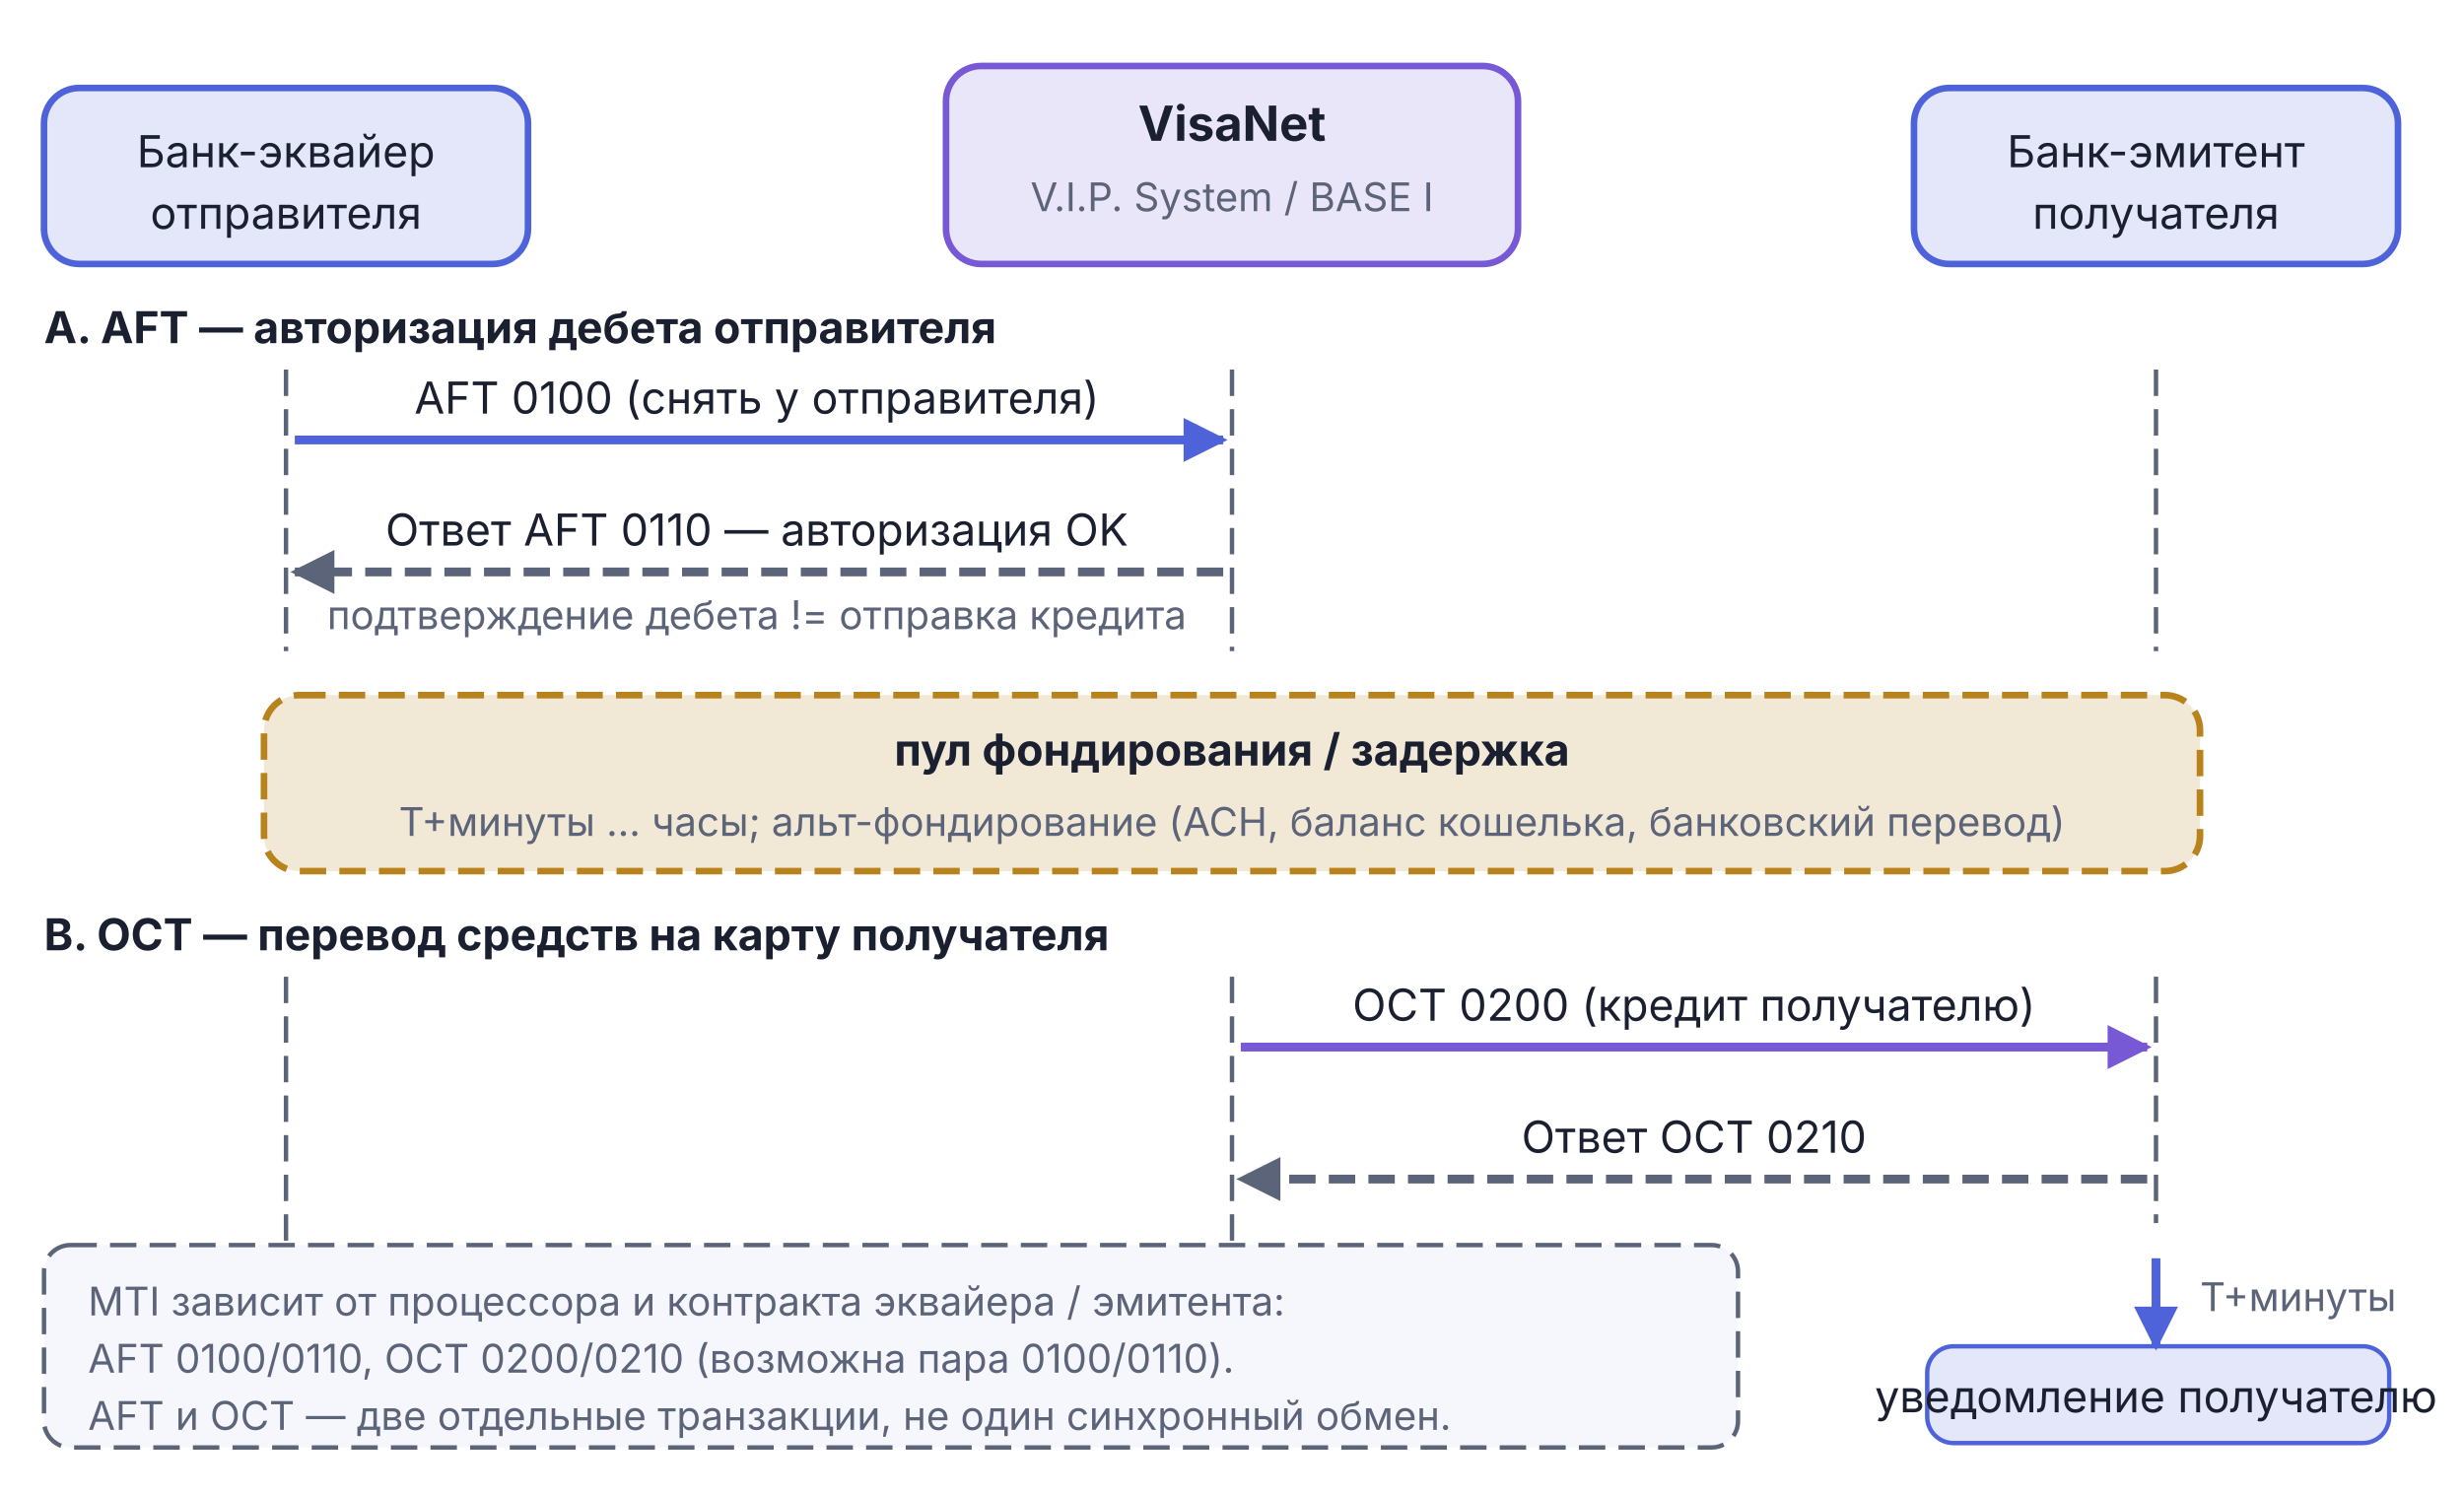
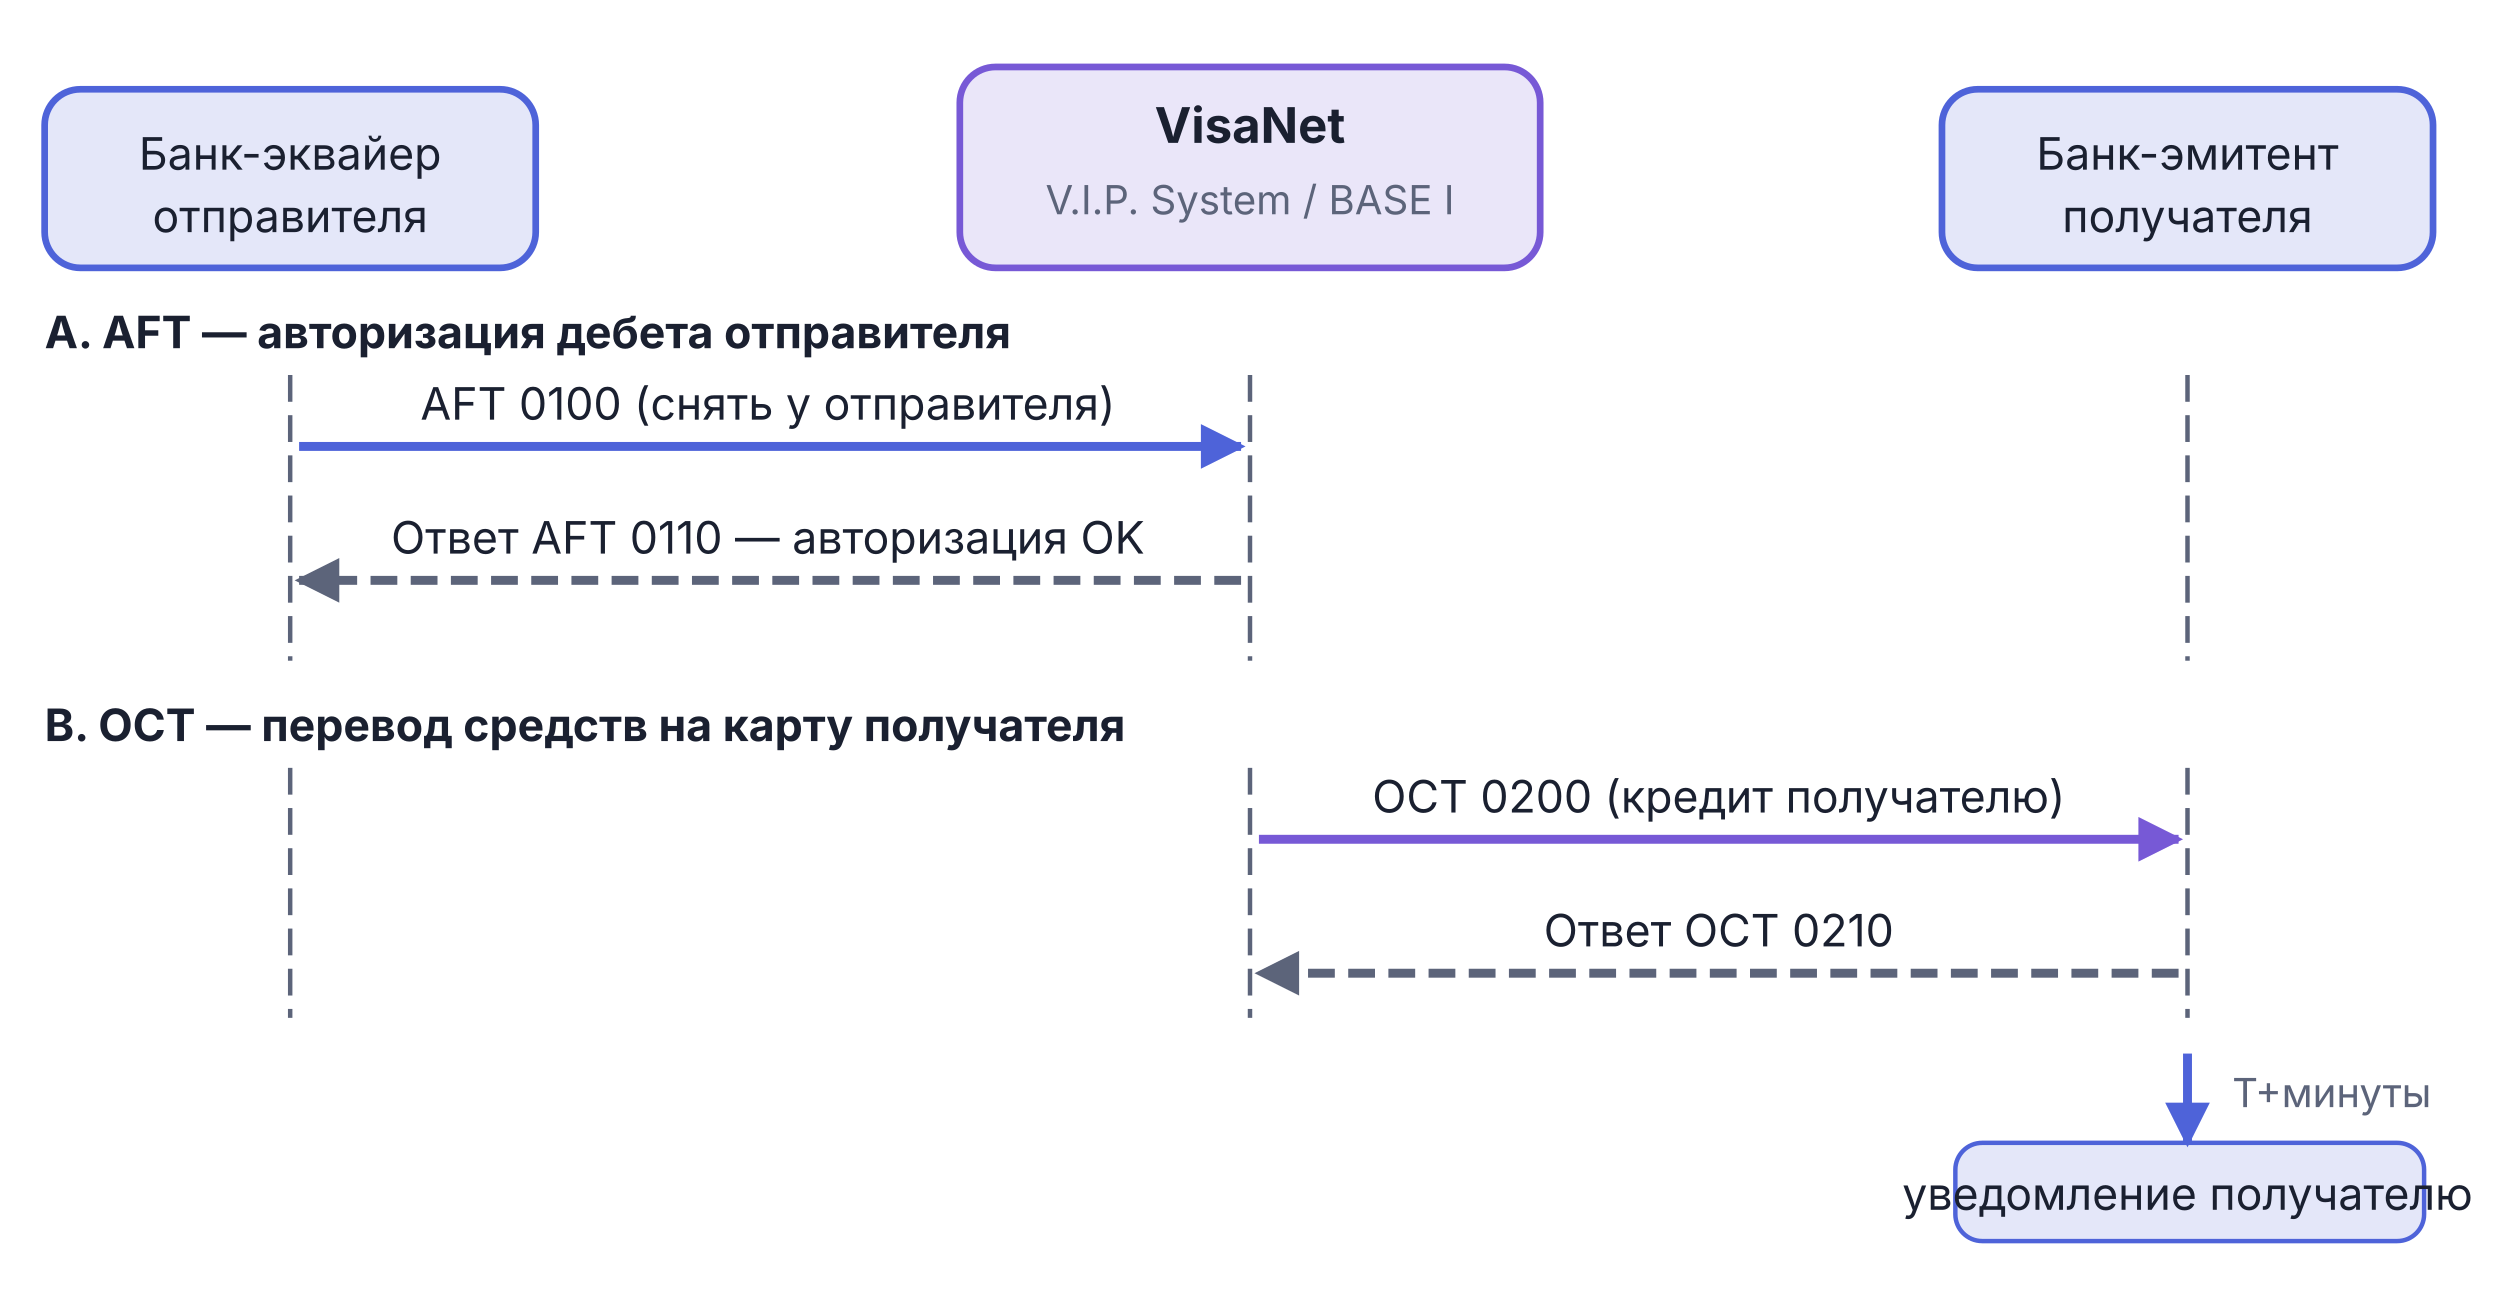
- <svg xmlns="http://www.w3.org/2000/svg" viewBox="0 0 560 340" width="560" height="340">
+ <svg xmlns="http://www.w3.org/2000/svg" viewBox="0 0 560 290" width="560" height="290">
  <defs>
    <marker id="arr-AccentA" viewBox="0 0 10 10" refX="9" refY="5" markerWidth="5" markerHeight="5" orient="auto">
      <path d="M0,0 L10,5 L0,10 Z" fill="#4E63D9" />
    </marker>
    <marker id="arr-AccentA-s" viewBox="0 0 10 10" refX="1" refY="5" markerWidth="5" markerHeight="5" orient="auto">
      <path d="M10,0 L0,5 L10,10 Z" fill="#4E63D9" />
    </marker>
    <marker id="arr-Muted" viewBox="0 0 10 10" refX="9" refY="5" markerWidth="5" markerHeight="5" orient="auto">
      <path d="M0,0 L10,5 L0,10 Z" fill="#5C647A" />
    </marker>
    <marker id="arr-Muted-s" viewBox="0 0 10 10" refX="1" refY="5" markerWidth="5" markerHeight="5" orient="auto">
      <path d="M10,0 L0,5 L10,10 Z" fill="#5C647A" />
    </marker>
    <marker id="arr-AccentB" viewBox="0 0 10 10" refX="9" refY="5" markerWidth="5" markerHeight="5" orient="auto">
      <path d="M0,0 L10,5 L0,10 Z" fill="#7759D6" />
    </marker>
    <marker id="arr-AccentB-s" viewBox="0 0 10 10" refX="1" refY="5" markerWidth="5" markerHeight="5" orient="auto">
      <path d="M10,0 L0,5 L10,10 Z" fill="#7759D6" />
    </marker>
  </defs>
  <rect x="10" y="20" width="110" height="40" rx="8" fill="#4E63D9" fill-opacity="0.15" stroke="#4E63D9" stroke-width="1.5" />
  <text x="65" y="38" text-anchor="middle" font-family="Inter, -apple-system, BlinkMacSystemFont, 'Helvetica Neue', Arial, sans-serif" font-size="10" font-weight="normal" fill="#1A2030">Банк-эквайер</text>
  <text x="65" y="52" text-anchor="middle" font-family="Inter, -apple-system, BlinkMacSystemFont, 'Helvetica Neue', Arial, sans-serif" font-size="10" font-weight="normal" fill="#1A2030">отправителя</text>
  <rect x="215" y="15" width="130" height="45" rx="8" fill="#7759D6" fill-opacity="0.15" stroke="#7759D6" stroke-width="1.5" />
  <text x="280" y="32" text-anchor="middle" font-family="Inter, -apple-system, BlinkMacSystemFont, 'Helvetica Neue', Arial, sans-serif" font-size="11" font-weight="bold" fill="#1A2030">VisaNet</text>
  <text x="280" y="48" text-anchor="middle" font-family="Inter, -apple-system, BlinkMacSystemFont, 'Helvetica Neue', Arial, sans-serif" font-size="9" font-weight="normal" fill="#5C647A">V.I.P. System / BASE I</text>
  <rect x="435" y="20" width="110" height="40" rx="8" fill="#4E63D9" fill-opacity="0.15" stroke="#4E63D9" stroke-width="1.5" />
  <text x="490" y="38" text-anchor="middle" font-family="Inter, -apple-system, BlinkMacSystemFont, 'Helvetica Neue', Arial, sans-serif" font-size="10" font-weight="normal" fill="#1A2030">Банк-эмитент</text>
  <text x="490" y="52" text-anchor="middle" font-family="Inter, -apple-system, BlinkMacSystemFont, 'Helvetica Neue', Arial, sans-serif" font-size="10" font-weight="normal" fill="#1A2030">получателя</text>
  <text x="10" y="78" text-anchor="start" font-family="Inter, -apple-system, BlinkMacSystemFont, 'Helvetica Neue', Arial, sans-serif" font-size="10" font-weight="bold" fill="#1A2030">A. AFT — авторизация дебета отправителя</text>
  <line x1="65" y1="84" x2="65" y2="148" stroke="#5C647A" stroke-width="1" stroke-dasharray="6,3" />
  <line x1="280" y1="84" x2="280" y2="148" stroke="#5C647A" stroke-width="1" stroke-dasharray="6,3" />
  <line x1="490" y1="84" x2="490" y2="148" stroke="#5C647A" stroke-width="1" stroke-dasharray="6,3" />
  <line x1="67" y1="100" x2="278" y2="100" stroke="#4E63D9" stroke-width="2" marker-end="url(#arr-AccentA)" />
  <text x="172" y="94" text-anchor="middle" font-family="Inter, -apple-system, BlinkMacSystemFont, 'Helvetica Neue', Arial, sans-serif" font-size="10" fill="#1A2030">AFT 0100 (снять у отправителя)</text>
  <line x1="278" y1="130" x2="67" y2="130" stroke="#5C647A" stroke-width="2" stroke-dasharray="6,3" marker-end="url(#arr-Muted)" />
  <text x="172" y="124" text-anchor="middle" font-family="Inter, -apple-system, BlinkMacSystemFont, 'Helvetica Neue', Arial, sans-serif" font-size="10" fill="#1A2030">Ответ AFT 0110 — авторизация OK</text>
-   <text x="172" y="143" text-anchor="middle" font-family="Inter, -apple-system, BlinkMacSystemFont, 'Helvetica Neue', Arial, sans-serif" font-size="9" fill="#5C647A">подтверждение дебета != отправка кредита</text>
-   <rect x="60" y="158" width="440" height="40" rx="8" fill="#B8821C" fill-opacity="0.18" stroke="#B8821C" stroke-width="1.5" stroke-dasharray="6,3" />
-   <text x="280" y="174" text-anchor="middle" font-family="Inter, -apple-system, BlinkMacSystemFont, 'Helvetica Neue', Arial, sans-serif" font-size="10" font-weight="bold" fill="#1A2030">пул фондирования / задержка</text>
-   <text x="280" y="190" text-anchor="middle" font-family="Inter, -apple-system, BlinkMacSystemFont, 'Helvetica Neue', Arial, sans-serif" font-size="9" fill="#5C647A">T+минуты … часы; альт-фондирование (ACH, баланс кошелька, банковский перевод)</text>
-   <text x="10" y="216" text-anchor="start" font-family="Inter, -apple-system, BlinkMacSystemFont, 'Helvetica Neue', Arial, sans-serif" font-size="10" font-weight="bold" fill="#1A2030">B. OCT — перевод средств на карту получателя</text>
-   <line x1="65" y1="222" x2="65" y2="308" stroke="#5C647A" stroke-width="1" stroke-dasharray="6,3" />
-   <line x1="280" y1="222" x2="280" y2="308" stroke="#5C647A" stroke-width="1" stroke-dasharray="6,3" />
-   <line x1="490" y1="222" x2="490" y2="278" stroke="#5C647A" stroke-width="1" stroke-dasharray="6,3" />
-   <line x1="282" y1="238" x2="488" y2="238" stroke="#7759D6" stroke-width="2" marker-end="url(#arr-AccentB)" />
-   <text x="385" y="232" text-anchor="middle" font-family="Inter, -apple-system, BlinkMacSystemFont, 'Helvetica Neue', Arial, sans-serif" font-size="10" fill="#1A2030">OCT 0200 (кредит получателю)</text>
-   <line x1="488" y1="268" x2="282" y2="268" stroke="#5C647A" stroke-width="2" stroke-dasharray="6,3" marker-end="url(#arr-Muted)" />
-   <text x="385" y="262" text-anchor="middle" font-family="Inter, -apple-system, BlinkMacSystemFont, 'Helvetica Neue', Arial, sans-serif" font-size="10" fill="#1A2030">Ответ OCT 0210</text>
-   <line x1="490" y1="286" x2="490" y2="306" stroke="#4E63D9" stroke-width="2" marker-end="url(#arr-AccentA)" />
-   <text x="500" y="298" text-anchor="start" font-family="Inter, -apple-system, BlinkMacSystemFont, 'Helvetica Neue', Arial, sans-serif" font-size="9" fill="#5C647A">T+минуты</text>
-   <rect x="438" y="306" width="105" height="22" rx="6" fill="#4E63D9" fill-opacity="0.15" stroke="#4E63D9" stroke-width="1" />
-   <text x="490" y="321" text-anchor="middle" font-family="Inter, -apple-system, BlinkMacSystemFont, 'Helvetica Neue', Arial, sans-serif" font-size="10" fill="#1A2030">уведомление получателю</text>
-   <rect x="10" y="283" width="385" height="46" rx="6" fill="#F5F7FD" stroke="#5C647A" stroke-width="1" stroke-dasharray="6,3" />
-   <text x="20" y="299" text-anchor="start" font-family="Inter, -apple-system, BlinkMacSystemFont, 'Helvetica Neue', Arial, sans-serif" font-size="9" fill="#5C647A">MTI зависит от процессора и контракта эквайера / эмитента:</text>
-   <text x="20" y="312" text-anchor="start" font-family="Inter, -apple-system, BlinkMacSystemFont, 'Helvetica Neue', Arial, sans-serif" font-size="9" fill="#5C647A">AFT 0100/0110, OCT 0200/0210 (возможна пара 0100/0110).</text>
-   <text x="20" y="325" text-anchor="start" font-family="Inter, -apple-system, BlinkMacSystemFont, 'Helvetica Neue', Arial, sans-serif" font-size="9" fill="#5C647A">AFT и OCT — две отдельные транзакции, не один синхронный обмен.</text>
+   <text x="10" y="166" text-anchor="start" font-family="Inter, -apple-system, BlinkMacSystemFont, 'Helvetica Neue', Arial, sans-serif" font-size="10" font-weight="bold" fill="#1A2030">B. OCT — перевод средств на карту получателя</text>
+   <line x1="65" y1="172" x2="65" y2="228" stroke="#5C647A" stroke-width="1" stroke-dasharray="6,3" />
+   <line x1="280" y1="172" x2="280" y2="228" stroke="#5C647A" stroke-width="1" stroke-dasharray="6,3" />
+   <line x1="490" y1="172" x2="490" y2="228" stroke="#5C647A" stroke-width="1" stroke-dasharray="6,3" />
+   <line x1="282" y1="188" x2="488" y2="188" stroke="#7759D6" stroke-width="2" marker-end="url(#arr-AccentB)" />
+   <text x="385" y="182" text-anchor="middle" font-family="Inter, -apple-system, BlinkMacSystemFont, 'Helvetica Neue', Arial, sans-serif" font-size="10" fill="#1A2030">OCT 0200 (кредит получателю)</text>
+   <line x1="488" y1="218" x2="282" y2="218" stroke="#5C647A" stroke-width="2" stroke-dasharray="6,3" marker-end="url(#arr-Muted)" />
+   <text x="385" y="212" text-anchor="middle" font-family="Inter, -apple-system, BlinkMacSystemFont, 'Helvetica Neue', Arial, sans-serif" font-size="10" fill="#1A2030">Ответ OCT 0210</text>
+   <line x1="490" y1="236" x2="490" y2="256" stroke="#4E63D9" stroke-width="2" marker-end="url(#arr-AccentA)" />
+   <text x="500" y="248" text-anchor="start" font-family="Inter, -apple-system, BlinkMacSystemFont, 'Helvetica Neue', Arial, sans-serif" font-size="9" fill="#5C647A">T+минуты</text>
+   <rect x="438" y="256" width="105" height="22" rx="6" fill="#4E63D9" fill-opacity="0.15" stroke="#4E63D9" stroke-width="1" />
+   <text x="490" y="271" text-anchor="middle" font-family="Inter, -apple-system, BlinkMacSystemFont, 'Helvetica Neue', Arial, sans-serif" font-size="10" fill="#1A2030">уведомление получателю</text>
</svg>
